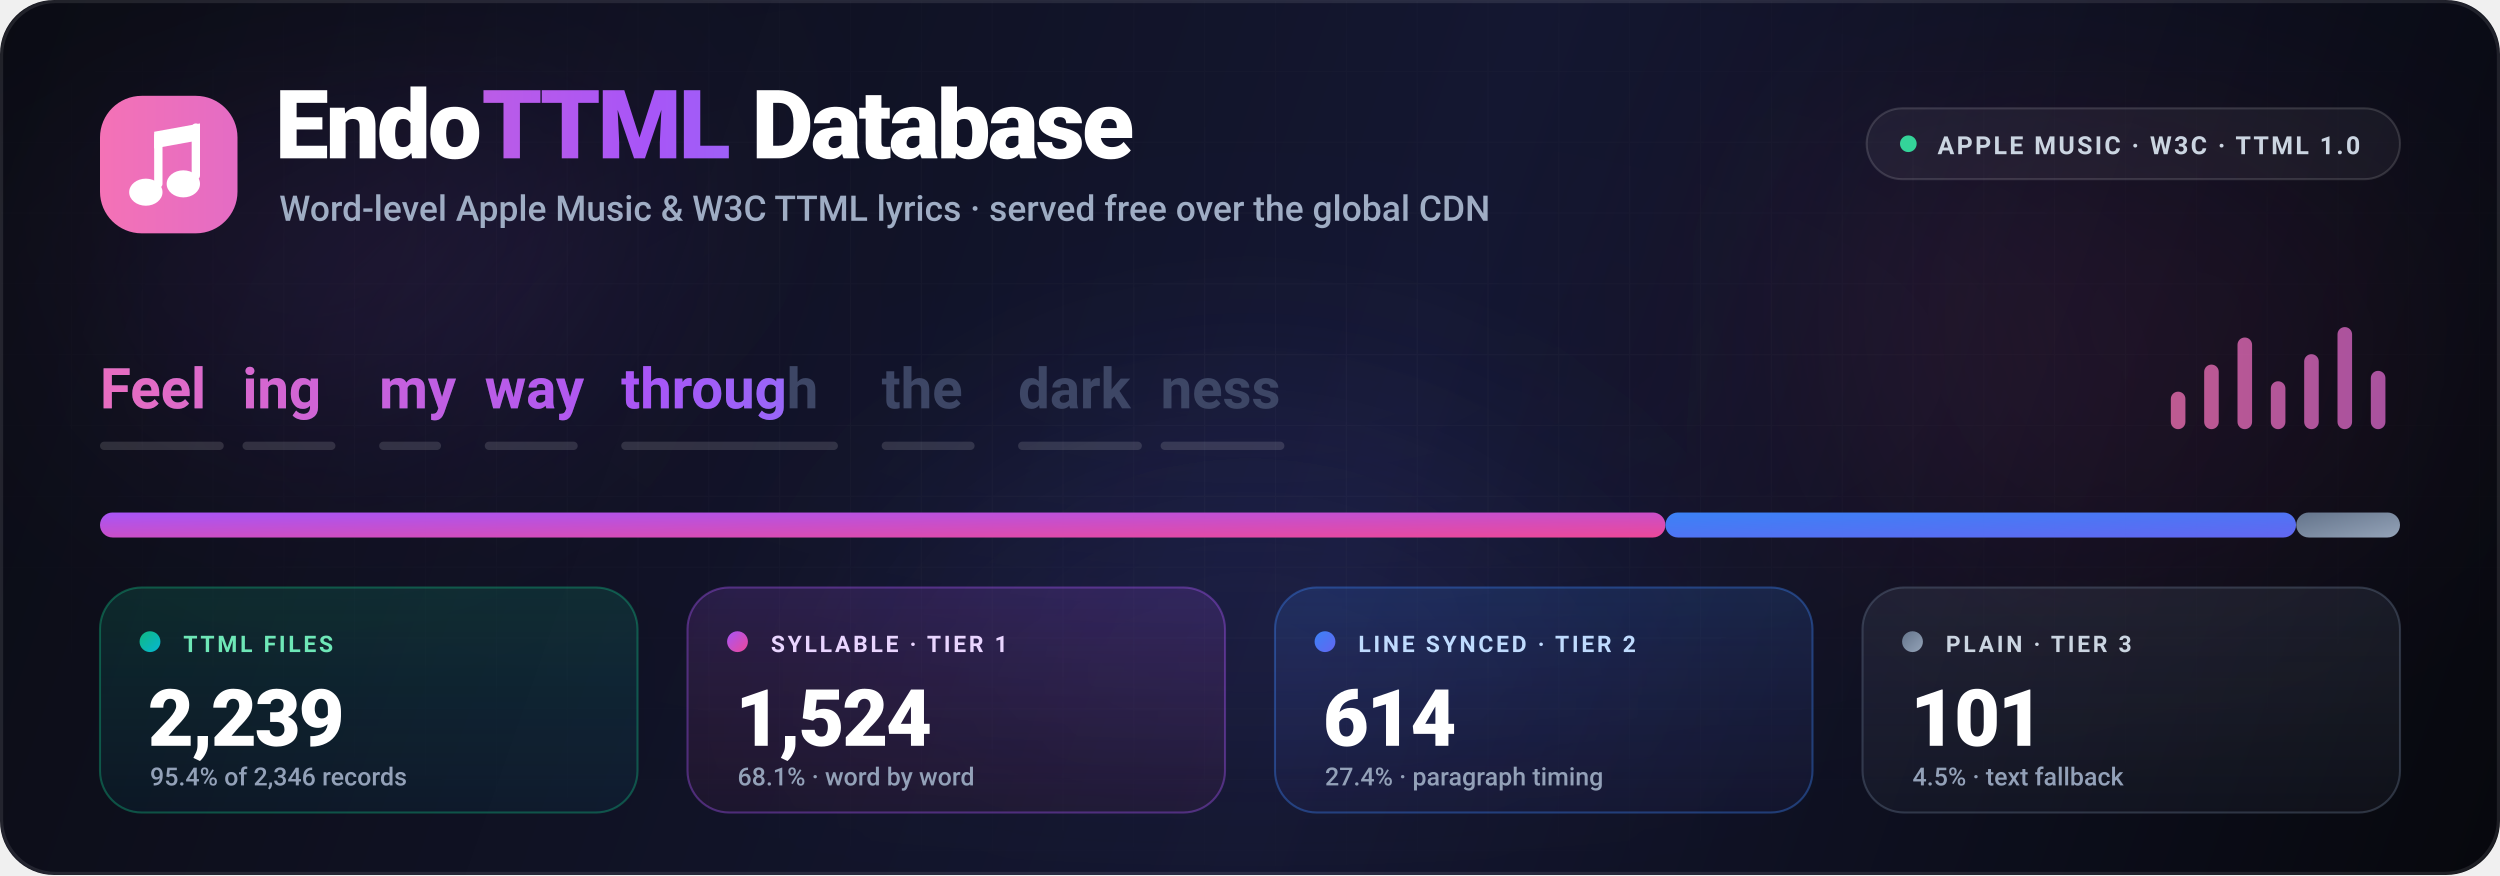
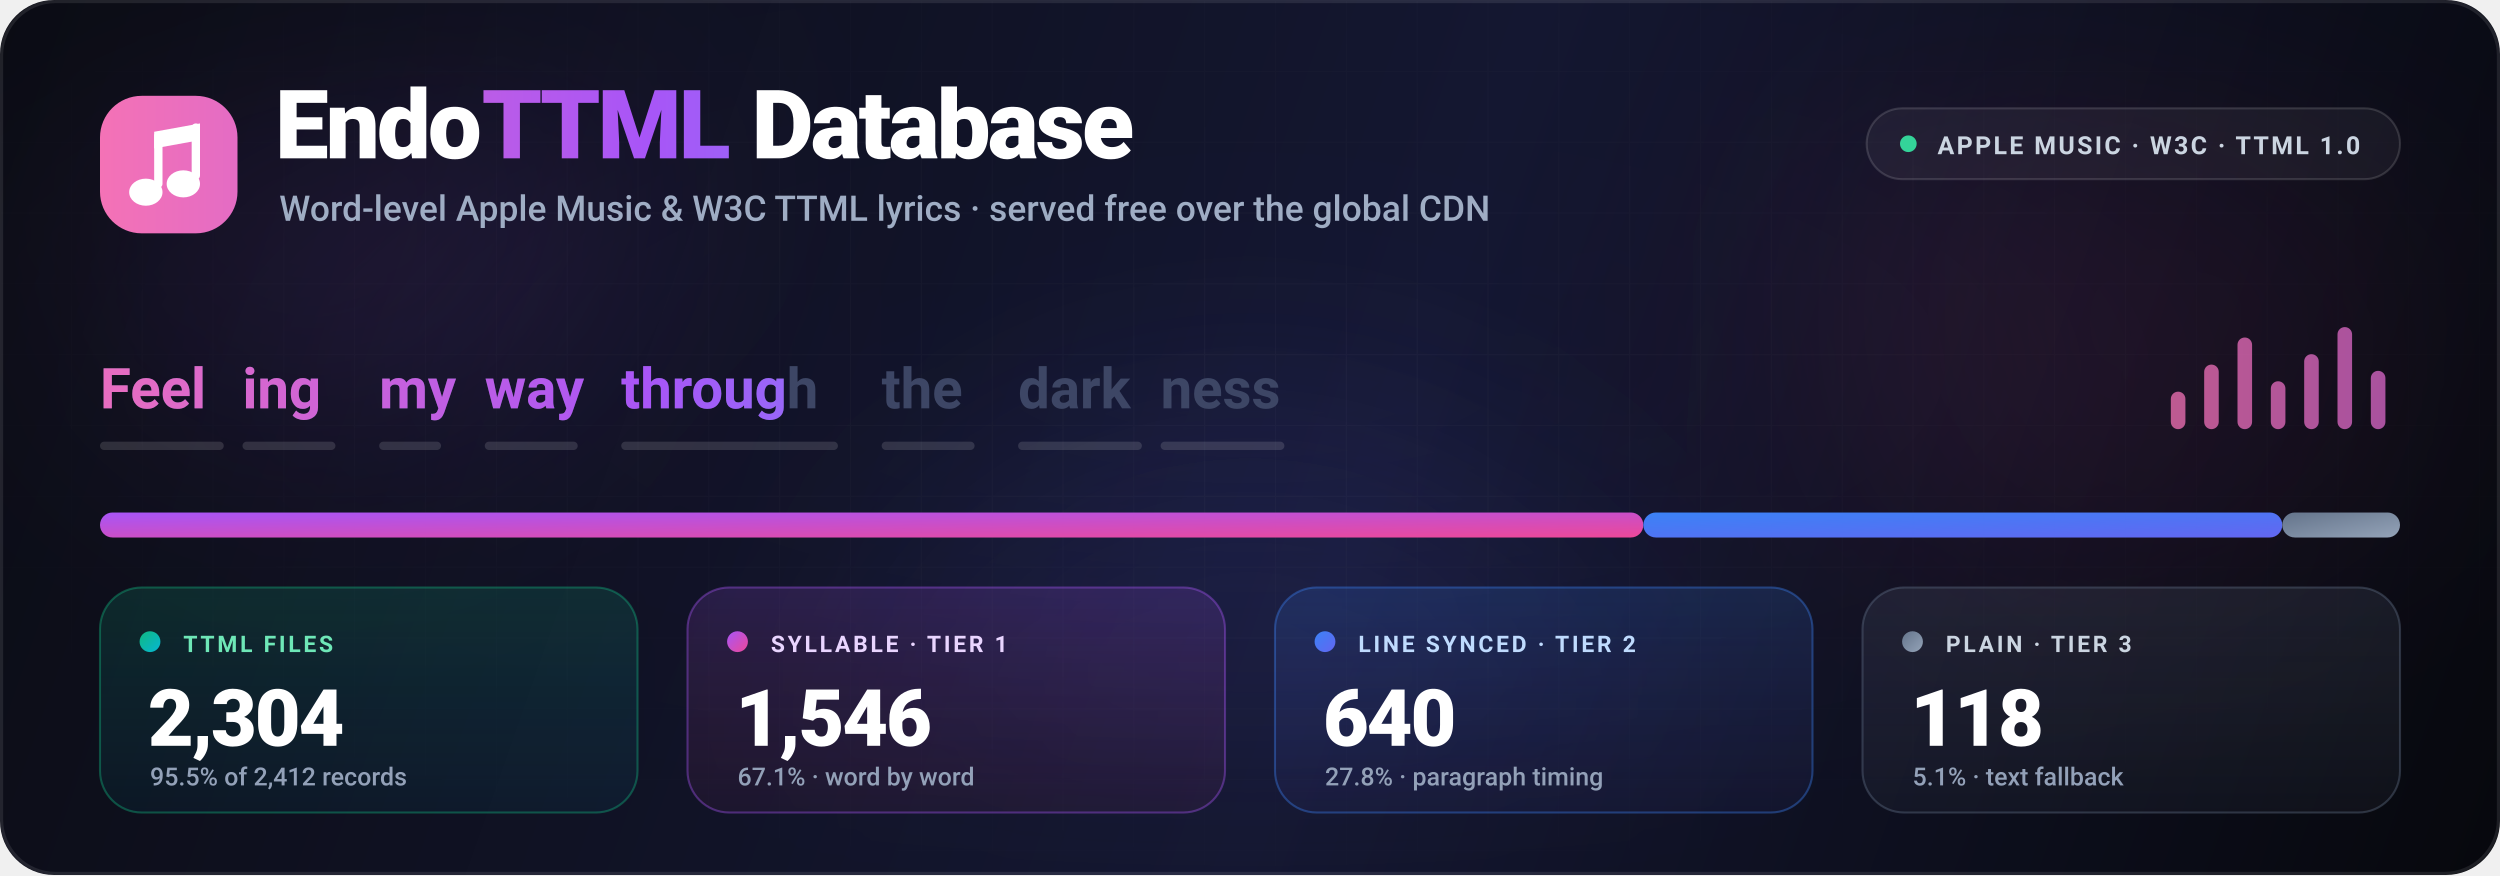
- <svg xmlns="http://www.w3.org/2000/svg" viewBox="0 0 1200 420" width="100%" role="img" aria-label="EndoTTML Database: 2,239 TTML files, 1,524 syllable synced, 614 line synced">
+ <svg xmlns="http://www.w3.org/2000/svg" viewBox="0 0 1200 420" width="100%" role="img" aria-label="EndoTTML Database: 2,304 TTML files, 1,546 syllable synced, 640 line synced">
  <defs>
    <linearGradient id="bg" x1="0" y1="0" x2="1200" y2="420" gradientUnits="userSpaceOnUse">
      <stop offset="0" stop-color="#0b0c14" />
      <stop offset="0.55" stop-color="#141731" />
      <stop offset="1" stop-color="#07080d" />
    </linearGradient>
    <linearGradient id="brand" x1="0" y1="0" x2="620" y2="0" gradientUnits="userSpaceOnUse">
      <stop offset="0" stop-color="#f472b6" />
      <stop offset="0.5" stop-color="#a855f7" />
      <stop offset="1" stop-color="#60a5fa" />
    </linearGradient>
    <linearGradient id="g-files" x1="0" y1="0" x2="1" y2="1">
      <stop offset="0" stop-color="#10b981" />
      <stop offset="1" stop-color="#06b6d4" />
    </linearGradient>
    <linearGradient id="fill-files" x1="0" y1="0" x2="0" y2="1">
      <stop offset="0" stop-color="#10b981" stop-opacity="0.16" />
      <stop offset="1" stop-color="#06b6d4" stop-opacity="0.05" />
    </linearGradient>
    <linearGradient id="g-syllable" x1="0" y1="0" x2="1" y2="1">
      <stop offset="0" stop-color="#a855f7" />
      <stop offset="1" stop-color="#ec4899" />
    </linearGradient>
    <linearGradient id="fill-syllable" x1="0" y1="0" x2="0" y2="1">
      <stop offset="0" stop-color="#a855f7" stop-opacity="0.16" />
      <stop offset="1" stop-color="#ec4899" stop-opacity="0.05" />
    </linearGradient>
    <linearGradient id="g-line" x1="0" y1="0" x2="1" y2="1">
      <stop offset="0" stop-color="#3b82f6" />
      <stop offset="1" stop-color="#6366f1" />
    </linearGradient>
    <linearGradient id="fill-line" x1="0" y1="0" x2="0" y2="1">
      <stop offset="0" stop-color="#3b82f6" stop-opacity="0.16" />
      <stop offset="1" stop-color="#6366f1" stop-opacity="0.05" />
    </linearGradient>
    <linearGradient id="g-plain" x1="0" y1="0" x2="1" y2="1">
      <stop offset="0" stop-color="#64748b" />
      <stop offset="1" stop-color="#94a3b8" />
    </linearGradient>
    <linearGradient id="fill-plain" x1="0" y1="0" x2="0" y2="1">
      <stop offset="0" stop-color="#64748b" stop-opacity="0.16" />
      <stop offset="1" stop-color="#94a3b8" stop-opacity="0.05" />
    </linearGradient>
    <pattern id="grid" width="34" height="34" patternUnits="userSpaceOnUse">
      <path d="M34 0H0V34" fill="none" stroke="#ffffff" stroke-opacity="0.028" stroke-width="1" />
    </pattern>
    <radialGradient id="fade" cx="0.5" cy="0.42" r="0.62">
      <stop offset="0" stop-color="#fff" stop-opacity="0.9" />
      <stop offset="1" stop-color="#fff" stop-opacity="0" />
    </radialGradient>
    <mask id="fadeMask">
      <rect width="1200" height="420" fill="url(#fade)" />
    </mask>
    <filter id="orb" x="-60%" y="-60%" width="220%" height="220%">
      <feGaussianBlur stdDeviation="70" />
    </filter>
    <clipPath id="sweep">
      <rect x="48" y="150" width="330" height="76">
        <animate attributeName="width" values="0;700;700" keyTimes="0;0.72;1" dur="5.5s" repeatCount="indefinite" />
      </rect>
    </clipPath>
  </defs>
  <style>.t1{font:900 46px -apple-system, BlinkMacSystemFont, 'Segoe UI', Roboto, Helvetica, Arial, sans-serif;fill:#fff;letter-spacing:-1.4px}.t2{font:500 17px -apple-system, BlinkMacSystemFont, 'Segoe UI', Roboto, Helvetica, Arial, sans-serif;fill:#9fadc4}.pill{font:700 12px -apple-system, BlinkMacSystemFont, 'Segoe UI', Roboto, Helvetica, Arial, sans-serif;fill:#cbd5e1;letter-spacing:1.1px}.label{font:700 11px -apple-system, BlinkMacSystemFont, 'Segoe UI', Roboto, Helvetica, Arial, sans-serif;letter-spacing:1.3px}.num{font:800 38px -apple-system, BlinkMacSystemFont, 'Segoe UI', Roboto, Helvetica, Arial, sans-serif;fill:#fff;letter-spacing:-1px}.sub{font:500 12px -apple-system, BlinkMacSystemFont, 'Segoe UI', Roboto, Helvetica, Arial, sans-serif;fill:#93a1b8}.lyric-dim{font:600 27px -apple-system, BlinkMacSystemFont, 'Segoe UI', Roboto, Helvetica, Arial, sans-serif;fill:#3d4665}.lyric-lit{font:600 27px -apple-system, BlinkMacSystemFont, 'Segoe UI', Roboto, Helvetica, Arial, sans-serif;fill:url(#brand)}</style>
  <rect width="1200" height="420" rx="26" fill="url(#bg)" />
  <rect width="1200" height="420" rx="26" fill="url(#grid)" mask="url(#fadeMask)" />
  <g mask="url(#fadeMask)" filter="url(#orb)">
    <circle cx="150" cy="70" r="150" fill="#a855f7" fill-opacity="0.30" />
    <circle cx="1040" cy="150" r="170" fill="#ec4899" fill-opacity="0.20" />
    <circle cx="600" cy="410" r="200" fill="#6366f1" fill-opacity="0.22" />
  </g>
  <g transform="translate(48,46)">
    <rect width="66" height="66" rx="20" fill="url(#brand)" />
    <g transform="translate(2,1.25)" fill="#ffffff">
      <rect x="24" y="16" width="4" height="27" rx="2" />
      <rect x="42" y="12" width="4" height="27" rx="2" />
      <path d="M24 16 L46 12 V20 L24 24 Z" />
      <ellipse cx="20" cy="45" rx="8" ry="6.5" />
      <ellipse cx="38" cy="41" rx="8" ry="6.5" />
    </g>
  </g>
  <text x="132" y="76" class="t1">Endo<tspan fill="url(#brand)">TTML</tspan> Database</text>
  <text x="134" y="106" class="t2">Word-level Apple Music &amp; W3C TTML lyrics · served free over the global CDN</text>
  <g transform="translate(896,52)">
    <rect width="256" height="34" rx="17" fill="#ffffff" fill-opacity="0.05" stroke="#ffffff" stroke-opacity="0.14" />
    <circle cx="20" cy="17" r="4" fill="#34d399" />
    <text x="34" y="22" class="pill">APPLE MUSIC · W3C · TTML 1.0</text>
  </g>
  <text x="48.0" y="196" class="lyric-dim">Feel</text>
  <text x="116.4" y="196" class="lyric-dim">ing</text>
  <text x="182.0" y="196" class="lyric-dim">my</text>
  <text x="232.7" y="196" class="lyric-dim">way</text>
  <text x="298.2" y="196" class="lyric-dim">through</text>
  <text x="423.2" y="196" class="lyric-dim">the</text>
  <text x="488.7" y="196" class="lyric-dim">dark</text>
  <text x="557.1" y="196" class="lyric-dim">ness</text>
  <g clip-path="url(#sweep)">
    <text x="48.0" y="196" class="lyric-lit">Feel</text>
    <text x="116.4" y="196" class="lyric-lit">ing</text>
    <text x="182.0" y="196" class="lyric-lit">my</text>
    <text x="232.7" y="196" class="lyric-lit">way</text>
    <text x="298.2" y="196" class="lyric-lit">through</text>
    <text x="423.2" y="196" class="lyric-lit">the</text>
    <text x="488.7" y="196" class="lyric-lit">dark</text>
    <text x="557.1" y="196" class="lyric-lit">ness</text>
  </g>
  <rect x="48.0" y="212" width="59.4" height="4" rx="2" fill="#ffffff" fill-opacity="0.13" />
  <rect x="116.4" y="212" width="44.6" height="4" rx="2" fill="#ffffff" fill-opacity="0.13" />
  <rect x="182.0" y="212" width="29.7" height="4" rx="2" fill="#ffffff" fill-opacity="0.13" />
  <rect x="232.7" y="212" width="44.6" height="4" rx="2" fill="#ffffff" fill-opacity="0.13" />
  <rect x="298.2" y="212" width="104.0" height="4" rx="2" fill="#ffffff" fill-opacity="0.13" />
  <rect x="423.2" y="212" width="44.6" height="4" rx="2" fill="#ffffff" fill-opacity="0.13" />
  <rect x="488.7" y="212" width="59.4" height="4" rx="2" fill="#ffffff" fill-opacity="0.13" />
  <rect x="557.1" y="212" width="59.4" height="4" rx="2" fill="#ffffff" fill-opacity="0.13" />
  <g transform="translate(1042,206)">
    <rect x="0" y="-18" width="7" height="18" rx="3.5" fill="url(#brand)" opacity="0.75">
      <animate attributeName="height" values="18;64;18" dur="1.6s" begin="0.00s" repeatCount="indefinite" />
      <animate attributeName="y" values="-18;-64;-18" dur="1.6s" begin="0.00s" repeatCount="indefinite" />
    </rect>
    <rect x="16" y="-31" width="7" height="31" rx="3.5" fill="url(#brand)" opacity="0.75">
      <animate attributeName="height" values="31;77;31" dur="1.6s" begin="0.13s" repeatCount="indefinite" />
      <animate attributeName="y" values="-31;-77;-31" dur="1.6s" begin="0.13s" repeatCount="indefinite" />
    </rect>
    <rect x="32" y="-44" width="7" height="44" rx="3.5" fill="url(#brand)" opacity="0.75">
      <animate attributeName="height" values="44;90;44" dur="1.6s" begin="0.26s" repeatCount="indefinite" />
      <animate attributeName="y" values="-44;-90;-44" dur="1.6s" begin="0.26s" repeatCount="indefinite" />
    </rect>
    <rect x="48" y="-23" width="7" height="23" rx="3.5" fill="url(#brand)" opacity="0.75">
      <animate attributeName="height" values="23;69;23" dur="1.6s" begin="0.39s" repeatCount="indefinite" />
      <animate attributeName="y" values="-23;-69;-23" dur="1.6s" begin="0.39s" repeatCount="indefinite" />
    </rect>
    <rect x="64" y="-36" width="7" height="36" rx="3.5" fill="url(#brand)" opacity="0.75">
      <animate attributeName="height" values="36;82;36" dur="1.6s" begin="0.52s" repeatCount="indefinite" />
      <animate attributeName="y" values="-36;-82;-36" dur="1.6s" begin="0.52s" repeatCount="indefinite" />
    </rect>
    <rect x="80" y="-49" width="7" height="49" rx="3.5" fill="url(#brand)" opacity="0.75">
      <animate attributeName="height" values="49;95;49" dur="1.6s" begin="0.65s" repeatCount="indefinite" />
      <animate attributeName="y" values="-49;-95;-49" dur="1.6s" begin="0.65s" repeatCount="indefinite" />
    </rect>
    <rect x="96" y="-28" width="7" height="28" rx="3.5" fill="url(#brand)" opacity="0.75">
      <animate attributeName="height" values="28;74;28" dur="1.6s" begin="0.78s" repeatCount="indefinite" />
      <animate attributeName="y" values="-28;-74;-28" dur="1.6s" begin="0.78s" repeatCount="indefinite" />
    </rect>
  </g>
-   <rect x="48.0" y="246" width="751.4" height="12" rx="6" fill="url(#g-syllable)" />
-   <rect x="799.4" y="246" width="302.7" height="12" rx="6" fill="url(#g-line)" />
-   <rect x="1102.2" y="246" width="49.8" height="12" rx="6" fill="url(#g-plain)" />
+   <rect x="48.0" y="246" width="740.8" height="12" rx="6" fill="url(#g-syllable)" />
+   <rect x="788.8" y="246" width="306.7" height="12" rx="6" fill="url(#g-line)" />
+   <rect x="1095.5" y="246" width="56.5" height="12" rx="6" fill="url(#g-plain)" />
  <g transform="translate(48,282)">
    <rect width="258" height="108" rx="20" fill="url(#fill-files)" stroke="#10b981" stroke-opacity="0.38" />
    <circle cx="24" cy="26" r="5" fill="url(#g-files)" />
    <text x="40" y="31" class="label" fill="#6ee7b7">TTML FILES</text>
-     <text x="23" y="76" class="num">2,239</text>
-     <text x="24" y="95" class="sub">95.4% of 2,346 records</text>
+     <text x="23" y="76" class="num">2,304</text>
+     <text x="24" y="95" class="sub">95.5% of 2,412 records</text>
  </g>
  <g transform="translate(330,282)">
    <rect width="258" height="108" rx="20" fill="url(#fill-syllable)" stroke="#a855f7" stroke-opacity="0.38" />
    <circle cx="24" cy="26" r="5" fill="url(#g-syllable)" />
    <text x="40" y="31" class="label" fill="#e9d5ff">SYLLABLE · TIER 1</text>
-     <text x="23" y="76" class="num">1,524</text>
-     <text x="24" y="95" class="sub">68.1% · word by word</text>
+     <text x="23" y="76" class="num">1,546</text>
+     <text x="24" y="95" class="sub">67.1% · word by word</text>
  </g>
  <g transform="translate(612,282)">
    <rect width="258" height="108" rx="20" fill="url(#fill-line)" stroke="#3b82f6" stroke-opacity="0.38" />
    <circle cx="24" cy="26" r="5" fill="url(#g-line)" />
    <text x="40" y="31" class="label" fill="#bfdbfe">LINE SYNCED · TIER 2</text>
-     <text x="23" y="76" class="num">614</text>
-     <text x="24" y="95" class="sub">27.4% · paragraph timing</text>
+     <text x="23" y="76" class="num">640</text>
+     <text x="24" y="95" class="sub">27.8% · paragraph timing</text>
  </g>
  <g transform="translate(894,282)">
    <rect width="258" height="108" rx="20" fill="url(#fill-plain)" stroke="#64748b" stroke-opacity="0.38" />
    <circle cx="24" cy="26" r="5" fill="url(#g-plain)" />
    <text x="40" y="31" class="label" fill="#cbd5e1">PLAIN · TIER 3</text>
-     <text x="23" y="76" class="num">101</text>
-     <text x="24" y="95" class="sub">4.5% · text fallback</text>
+     <text x="23" y="76" class="num">118</text>
+     <text x="24" y="95" class="sub">5.1% · text fallback</text>
  </g>
  <rect x="0.75" y="0.75" width="1198.5" height="418.5" rx="26" fill="none" stroke="#ffffff" stroke-opacity="0.09" stroke-width="1.5" />
</svg>
